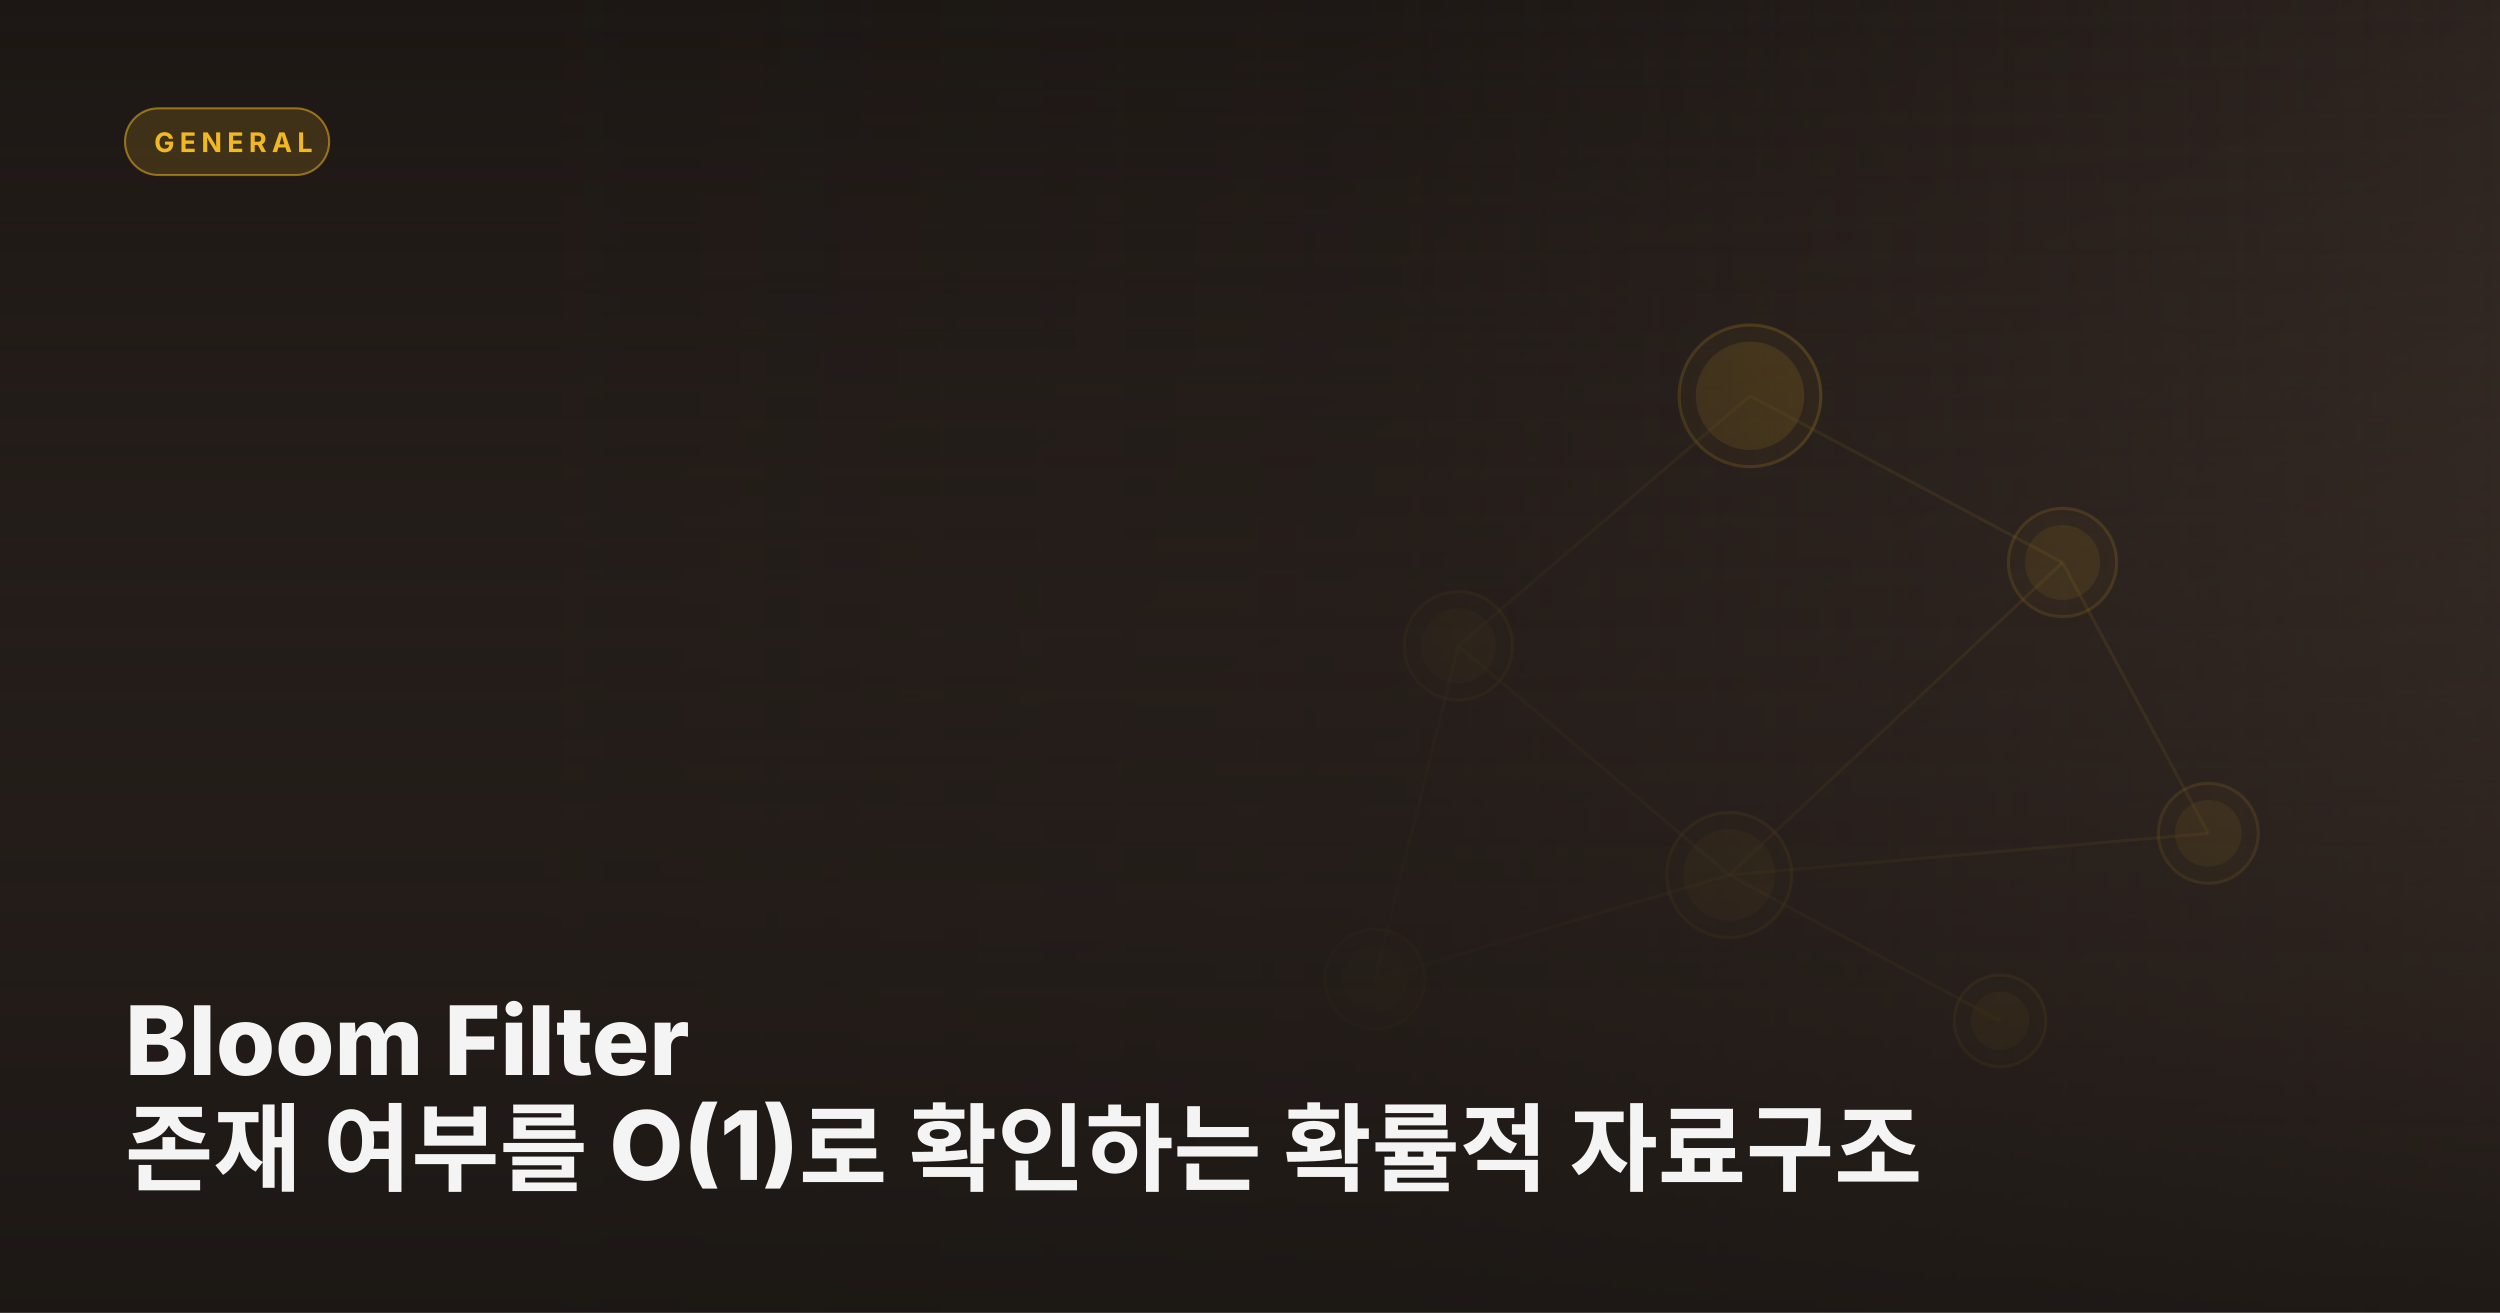
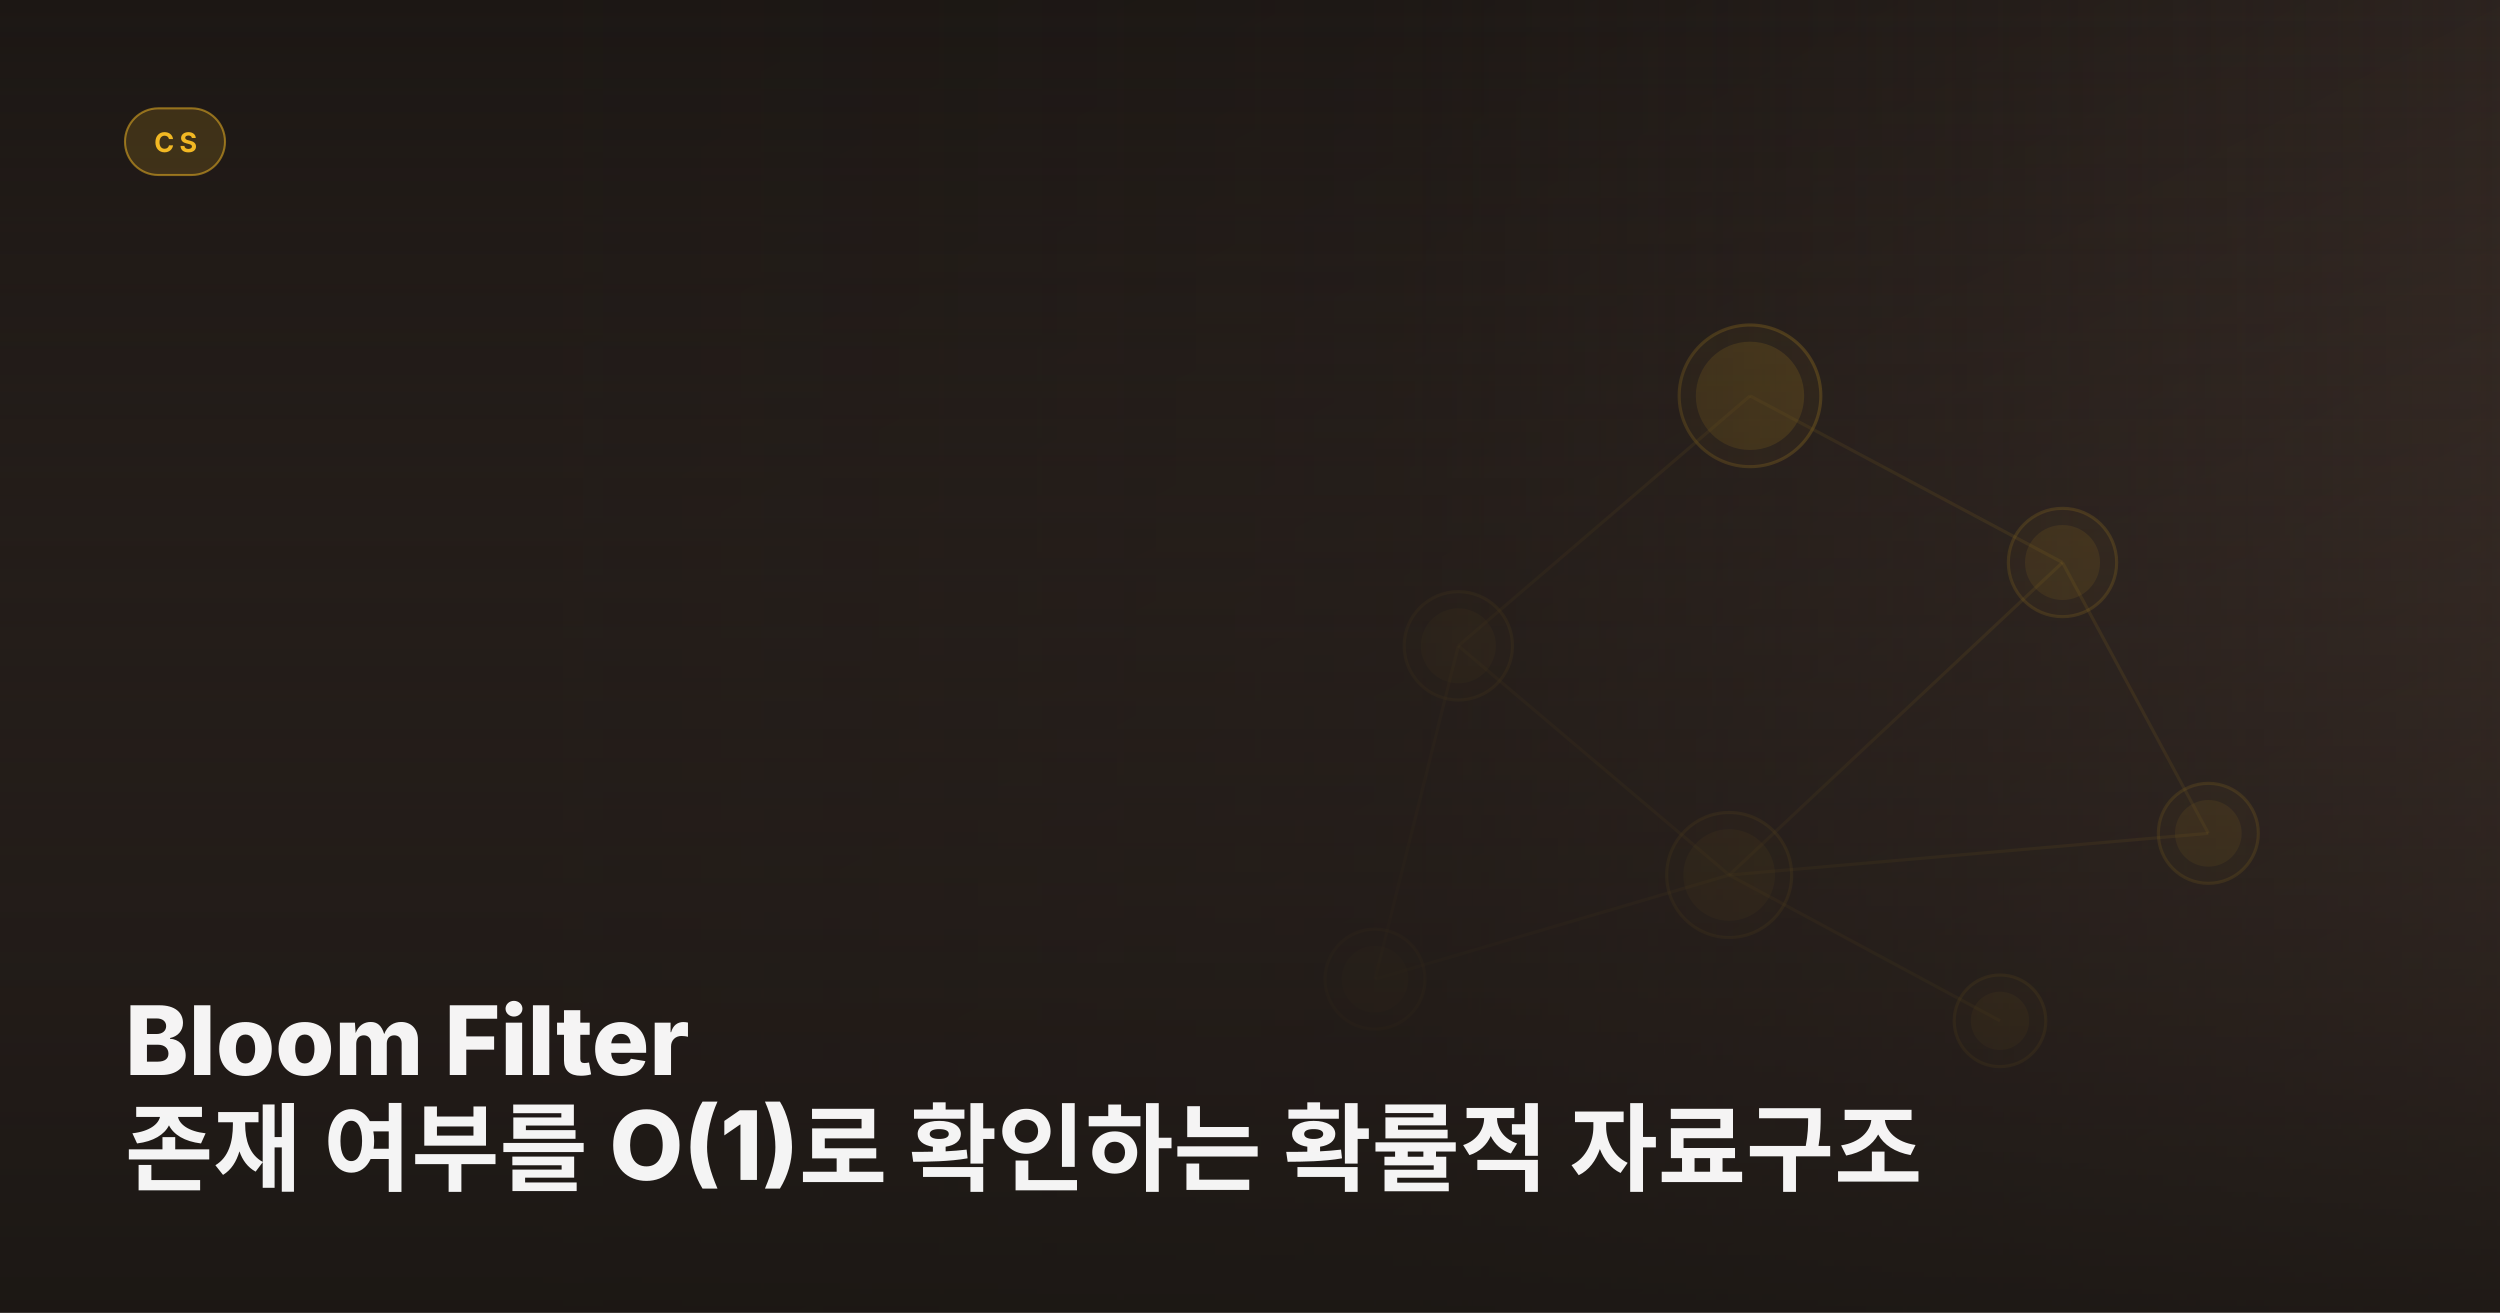
<svg xmlns="http://www.w3.org/2000/svg" width="1200" height="630" viewBox="0 0 1200 630">
  <defs>
    <linearGradient id="bg" x1="0%" y1="0%" x2="100%" y2="100%">
      <stop offset="0%" stop-color="#1c1714" />
      <stop offset="100%" stop-color="#3d302a" />
    </linearGradient>
    <linearGradient id="lf" x1="100%" y1="0%" x2="20%" y2="0%">
      <stop offset="0%" stop-color="#1c1714" stop-opacity="0" />
      <stop offset="55%" stop-color="#1c1714" stop-opacity="0.82" />
      <stop offset="100%" stop-color="#1c1714" stop-opacity="1" />
    </linearGradient>
    <linearGradient id="bf" x1="0%" y1="0%" x2="0%" y2="100%">
      <stop offset="0%" stop-color="#3d302a" stop-opacity="0" />
      <stop offset="100%" stop-color="#1c1714" stop-opacity="0.9" />
    </linearGradient>
  </defs>
  <rect width="1200" height="630" fill="url(#bg)" />
  <line x1="840" y1="190" x2="990" y2="270" stroke="#fbbf24" stroke-width="1.5" stroke-opacity="0.2" />
  <line x1="840" y1="190" x2="700" y2="310" stroke="#fbbf24" stroke-width="1.5" stroke-opacity="0.2" />
  <line x1="990" y1="270" x2="1060" y2="400" stroke="#fbbf24" stroke-width="1.5" stroke-opacity="0.2" />
  <line x1="990" y1="270" x2="830" y2="420" stroke="#fbbf24" stroke-width="1.5" stroke-opacity="0.2" />
  <line x1="700" y1="310" x2="830" y2="420" stroke="#fbbf24" stroke-width="1.5" stroke-opacity="0.2" />
  <line x1="1060" y1="400" x2="830" y2="420" stroke="#fbbf24" stroke-width="1.5" stroke-opacity="0.2" />
  <line x1="830" y1="420" x2="660" y2="470" stroke="#fbbf24" stroke-width="1.5" stroke-opacity="0.2" />
  <line x1="830" y1="420" x2="960" y2="490" stroke="#fbbf24" stroke-width="1.5" stroke-opacity="0.2" />
  <line x1="700" y1="310" x2="660" y2="470" stroke="#fbbf24" stroke-width="1.5" stroke-opacity="0.2" />
  <circle cx="840" cy="190" r="34" fill="#fbbf24" fill-opacity="0.1" stroke="#fbbf24" stroke-width="1.5" stroke-opacity="0.5" />
  <circle cx="840" cy="190" r="26" fill="#fbbf24" fill-opacity="0.35" />
  <circle cx="990" cy="270" r="26" fill="#fbbf24" fill-opacity="0.07" stroke="#fbbf24" stroke-width="1.5" stroke-opacity="0.3" />
  <circle cx="990" cy="270" r="18" fill="#fbbf24" fill-opacity="0.2" />
  <circle cx="700" cy="310" r="26" fill="#fbbf24" fill-opacity="0.07" stroke="#fbbf24" stroke-width="1.5" stroke-opacity="0.3" />
  <circle cx="700" cy="310" r="18" fill="#fbbf24" fill-opacity="0.2" />
  <circle cx="1060" cy="400" r="24" fill="#fbbf24" fill-opacity="0.07" stroke="#fbbf24" stroke-width="1.5" stroke-opacity="0.3" />
  <circle cx="1060" cy="400" r="16" fill="#fbbf24" fill-opacity="0.2" />
  <circle cx="830" cy="420" r="30" fill="#fbbf24" fill-opacity="0.07" stroke="#fbbf24" stroke-width="1.5" stroke-opacity="0.3" />
  <circle cx="830" cy="420" r="22" fill="#fbbf24" fill-opacity="0.2" />
  <circle cx="660" cy="470" r="24" fill="#fbbf24" fill-opacity="0.07" stroke="#fbbf24" stroke-width="1.5" stroke-opacity="0.3" />
  <circle cx="660" cy="470" r="16" fill="#fbbf24" fill-opacity="0.2" />
  <circle cx="960" cy="490" r="22" fill="#fbbf24" fill-opacity="0.07" stroke="#fbbf24" stroke-width="1.5" stroke-opacity="0.3" />
  <circle cx="960" cy="490" r="14" fill="#fbbf24" fill-opacity="0.2" />
  <rect width="1200" height="630" fill="url(#lf)" />
  <rect width="1200" height="630" fill="url(#bf)" />
-   <rect x="60" y="52" width="98" height="32" rx="16" fill="#fbbf24" fill-opacity="0.15" stroke="#fbbf24" stroke-width="1" stroke-opacity="0.5" />
-   <text x="74" y="73" font-family="system-ui,-apple-system,Segoe UI,sans-serif" font-size="13" font-weight="700" letter-spacing="2.5" fill="#fbbf24" fill-opacity="0.95">GENERAL</text>
+   <rect x="60" y="52" width="48" height="32" rx="16" fill="#fbbf24" fill-opacity="0.15" stroke="#fbbf24" stroke-width="1" stroke-opacity="0.5" />
+   <text x="74" y="73" font-family="system-ui,-apple-system,Segoe UI,sans-serif" font-size="13" font-weight="700" letter-spacing="2.5" fill="#fbbf24" fill-opacity="0.95">CS</text>
  <text x="60" y="516" font-family="system-ui,-apple-system,Segoe UI,sans-serif" font-size="46" font-weight="800" fill="white" fill-opacity="0.95">Bloom Filter</text>
  <text x="60" y="568" font-family="system-ui,-apple-system,Segoe UI,sans-serif" font-size="46" font-weight="800" fill="white" fill-opacity="0.95">존재 여부를 O(1)로 확인하는 확률적 자료구조</text>
</svg>
